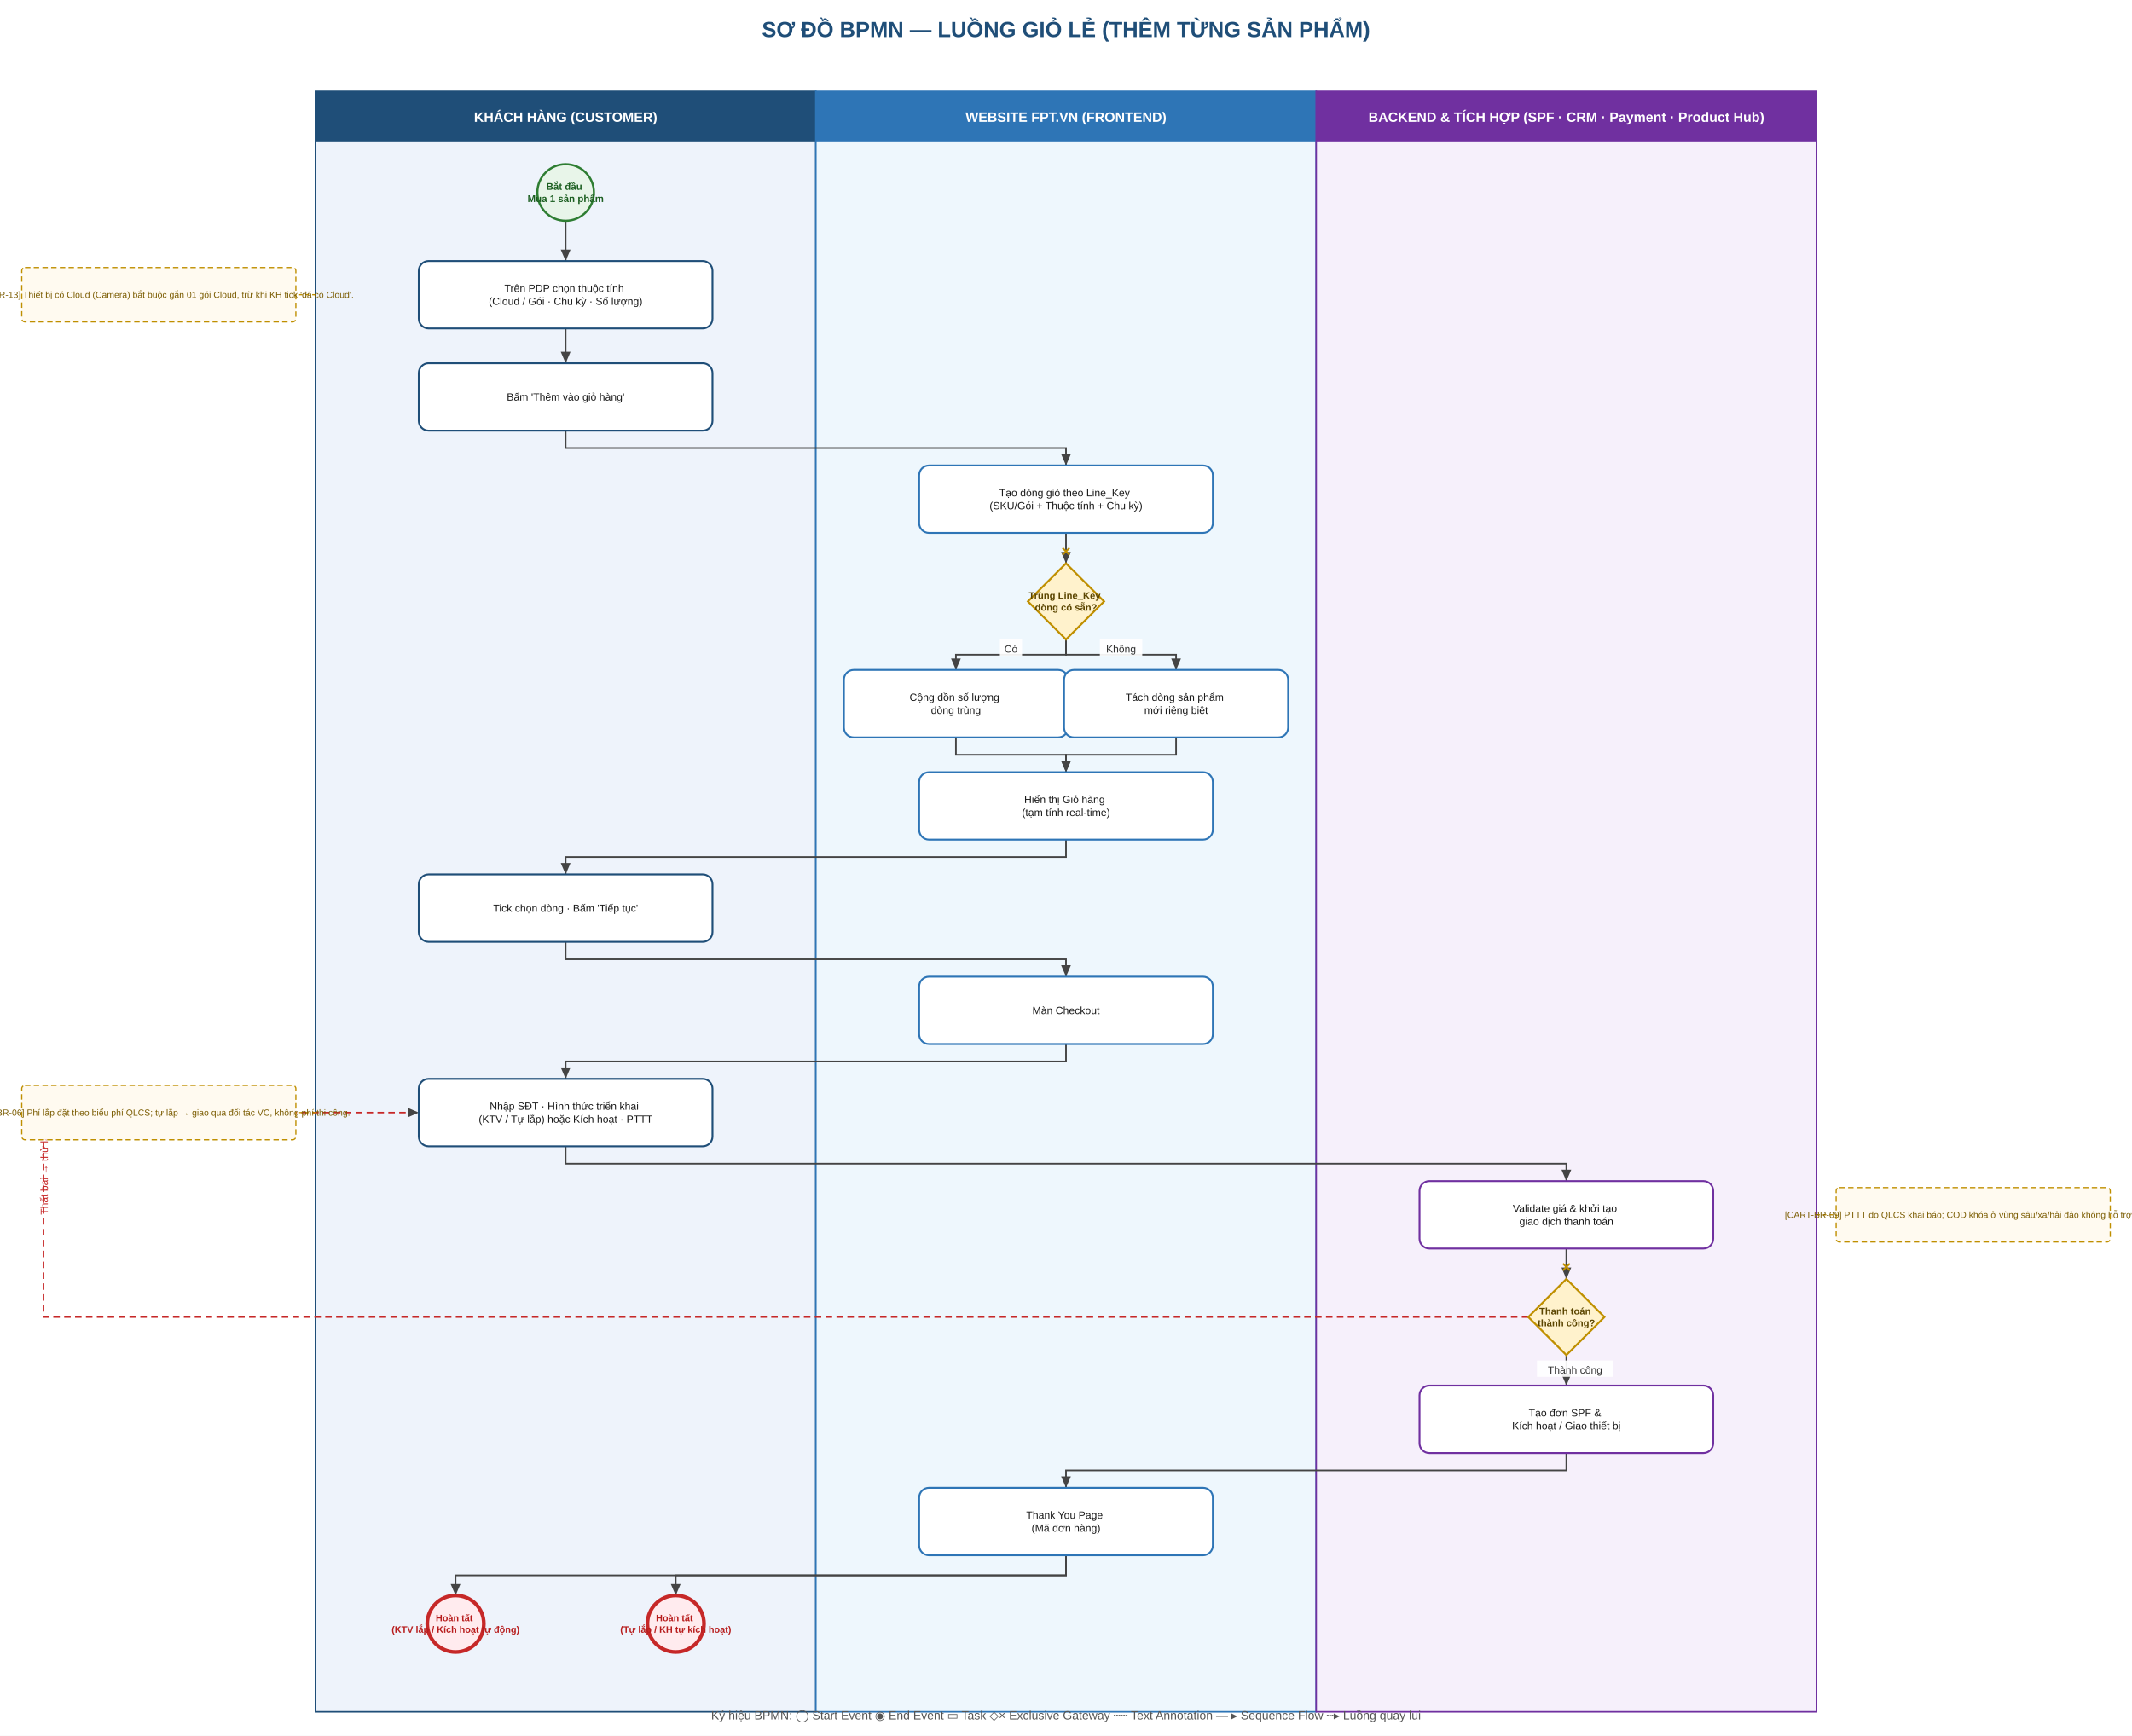
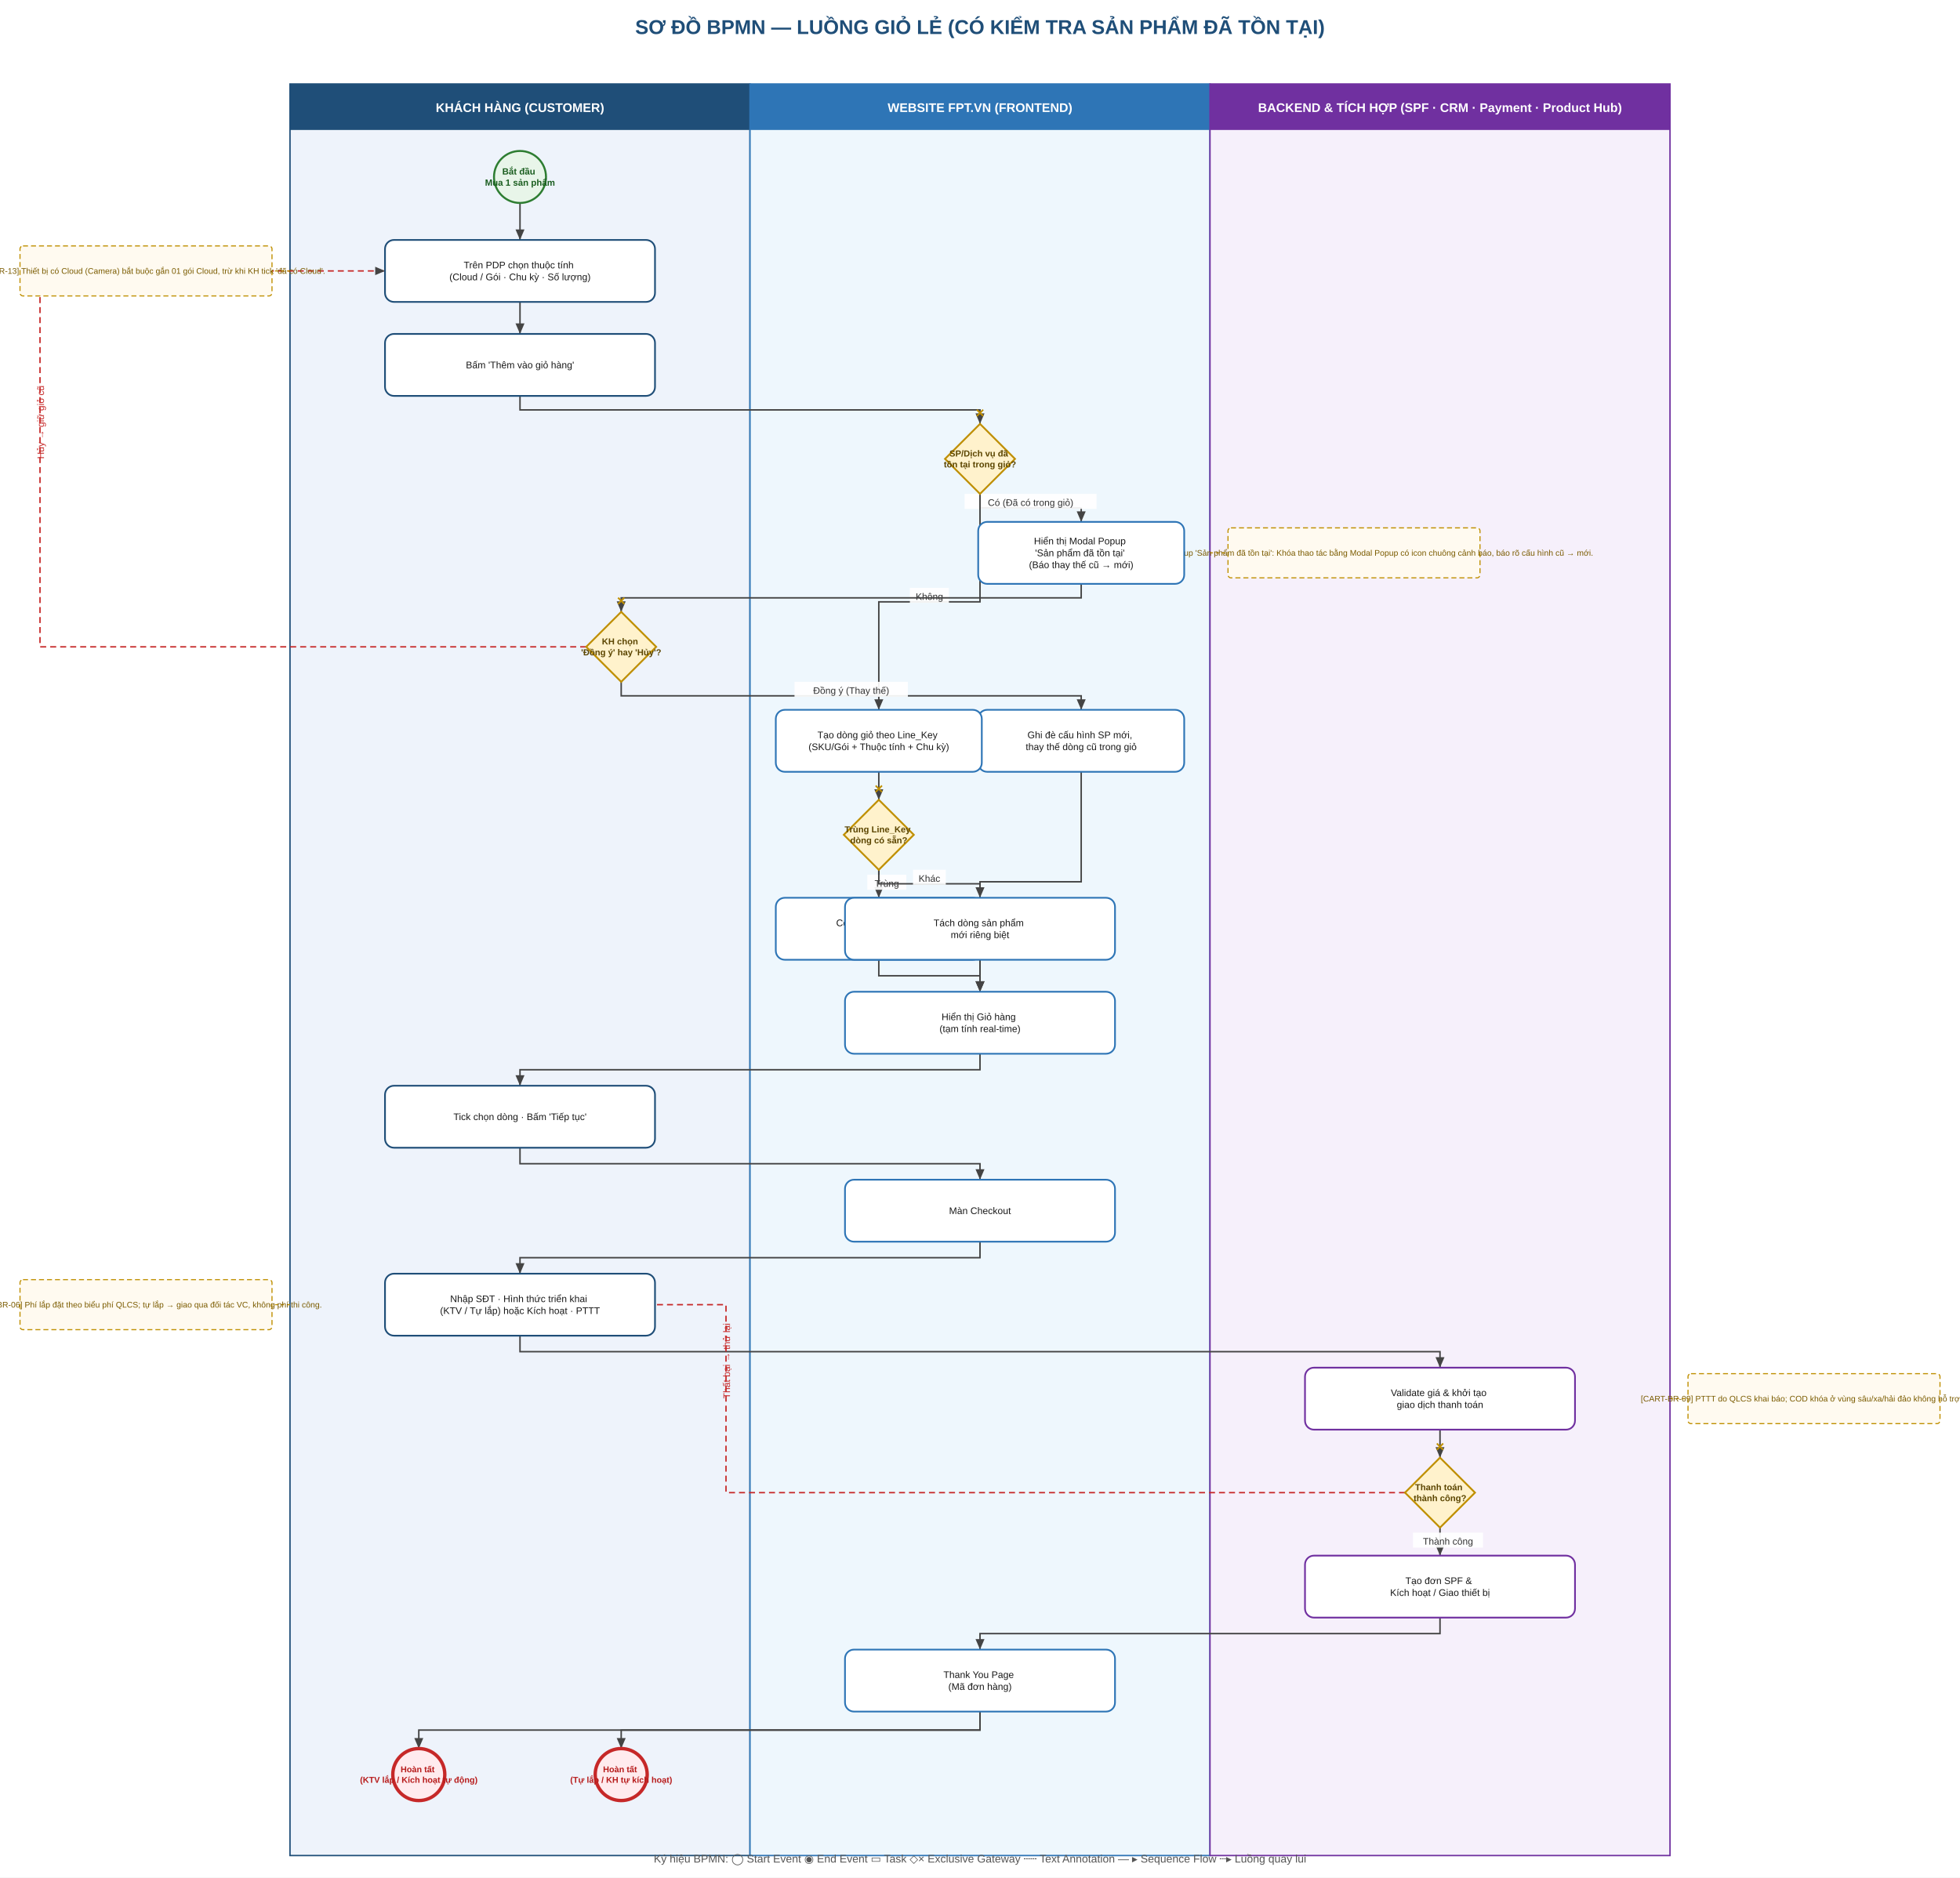
- <svg xmlns="http://www.w3.org/2000/svg" width="1960" height="1596" viewBox="0 0 1960 1596" font-family="Arial, sans-serif">
-   <rect x="0" y="0" width="1960" height="1596" fill="#ffffff" />
-   <text x="980.0" y="34" font-size="20" font-weight="bold" fill="#1f4e78" text-anchor="middle">SƠ ĐỒ BPMN — LUỒNG GIỎ LẺ (THÊM TỪNG SẢN PHẨM)</text>
+ <svg xmlns="http://www.w3.org/2000/svg" width="1960" height="1878" viewBox="0 0 1960 1878" font-family="Arial, sans-serif">
+   <rect x="0" y="0" width="1960" height="1878" fill="#ffffff" />
+   <text x="980.0" y="34" font-size="20" font-weight="bold" fill="#1f4e78" text-anchor="middle">SƠ ĐỒ BPMN — LUỒNG GIỎ LẺ (CÓ KIỂM TRA SẢN PHẨM ĐÃ TỒN TẠI)</text>
  <defs>
    <marker id="arr" markerWidth="9" markerHeight="9" refX="7" refY="3" orient="auto" markerUnits="strokeWidth">
      <path d="M0,0 L7,3 L0,6 Z" fill="#444" />
    </marker>
  </defs>
-   <rect x="290" y="84" width="460" height="1490" fill="#eef3fb" stroke="#1f4e78" stroke-width="1.4" />
+   <rect x="290" y="84" width="460" height="1772" fill="#eef3fb" stroke="#1f4e78" stroke-width="1.4" />
  <rect x="290" y="84" width="460" height="46" fill="#1f4e78" />
  <text x="520.0" y="112.0" font-size="12.5" font-weight="bold" fill="#ffffff" text-anchor="middle">KHÁCH HÀNG (CUSTOMER)</text>
-   <rect x="750" y="84" width="460" height="1490" fill="#eef7fd" stroke="#2e75b6" stroke-width="1.4" />
+   <rect x="750" y="84" width="460" height="1772" fill="#eef7fd" stroke="#2e75b6" stroke-width="1.4" />
  <rect x="750" y="84" width="460" height="46" fill="#2e75b6" />
  <text x="980.0" y="112.0" font-size="12.5" font-weight="bold" fill="#ffffff" text-anchor="middle">WEBSITE FPT.VN (FRONTEND)</text>
-   <rect x="1210" y="84" width="460" height="1490" fill="#f6f0fb" stroke="#7030a0" stroke-width="1.4" />
+   <rect x="1210" y="84" width="460" height="1772" fill="#f6f0fb" stroke="#7030a0" stroke-width="1.4" />
  <rect x="1210" y="84" width="460" height="46" fill="#7030a0" />
  <text x="1440.0" y="112.0" font-size="12.5" font-weight="bold" fill="#ffffff" text-anchor="middle">BACKEND &amp; TÍCH HỢP (SPF · CRM · Payment · Product Hub)</text>
  <path d="M520.0,203.0 L520.0,240.0" fill="none" stroke="#444" stroke-width="1.5" marker-end="url(#arr)" />
  <path d="M520.0,302.0 L520.0,334.0" fill="none" stroke="#444" stroke-width="1.5" marker-end="url(#arr)" />
-   <path d="M520.0,396.0 L520.0,412.0 L980.0,412.0 L980.0,428.0" fill="none" stroke="#444" stroke-width="1.5" marker-end="url(#arr)" />
-   <path d="M980.0,490.0 L980.0,518.0" fill="none" stroke="#444" stroke-width="1.5" marker-end="url(#arr)" />
-   <path d="M980.0,588.0 L980.0,602.0 L878.8,602.0 L878.8,616.0" fill="none" stroke="#444" stroke-width="1.5" marker-end="url(#arr)" />
-   <rect x="919.2" y="588.0" width="20.4" height="15" fill="#ffffff" opacity="0.92" />
-   <text x="929.4" y="600.0" font-size="9.5" fill="#333" text-anchor="middle">Có</text>
-   <path d="M980.0,588.0 L980.0,602.0 L1081.2,602.0 L1081.2,616.0" fill="none" stroke="#444" stroke-width="1.5" marker-end="url(#arr)" />
-   <rect x="1011.1" y="588.0" width="39.0" height="15" fill="#ffffff" opacity="0.92" />
-   <text x="1030.6" y="600.0" font-size="9.5" fill="#333" text-anchor="middle">Không</text>
-   <path d="M878.8,678.0 L878.8,694.0 L980.0,694.0 L980.0,710.0" fill="none" stroke="#444" stroke-width="1.5" marker-end="url(#arr)" />
-   <path d="M1081.2,678.0 L1081.2,694.0 L980.0,694.0 L980.0,710.0" fill="none" stroke="#444" stroke-width="1.5" marker-end="url(#arr)" />
-   <path d="M980.0,772.0 L980.0,788.0 L520.0,788.0 L520.0,804.0" fill="none" stroke="#444" stroke-width="1.5" marker-end="url(#arr)" />
-   <path d="M520.0,866.0 L520.0,882.0 L980.0,882.0 L980.0,898.0" fill="none" stroke="#444" stroke-width="1.5" marker-end="url(#arr)" />
-   <path d="M980.0,960.0 L980.0,976.0 L520.0,976.0 L520.0,992.0" fill="none" stroke="#444" stroke-width="1.5" marker-end="url(#arr)" />
-   <path d="M520.0,1054.0 L520.0,1070.0 L1440.0,1070.0 L1440.0,1086.0" fill="none" stroke="#444" stroke-width="1.5" marker-end="url(#arr)" />
-   <path d="M1440.0,1148.0 L1440.0,1176.0" fill="none" stroke="#444" stroke-width="1.5" marker-end="url(#arr)" />
-   <path d="M1440.0,1246.0 L1440.0,1274.0" fill="none" stroke="#444" stroke-width="1.5" marker-end="url(#arr)" />
-   <rect x="1413.0" y="1251.0" width="70.0" height="15" fill="#ffffff" opacity="0.92" />
-   <text x="1448.0" y="1263.0" font-size="9.5" fill="#333" text-anchor="middle">Thành công</text>
-   <path d="M1440.0,1336.0 L1440.0,1352.0 L980.0,1352.0 L980.0,1368.0" fill="none" stroke="#444" stroke-width="1.5" marker-end="url(#arr)" />
-   <path d="M980.0,1430.0 L980.0,1448.5 L418.8,1448.5 L418.8,1467.0" fill="none" stroke="#444" stroke-width="1.5" marker-end="url(#arr)" />
-   <path d="M980.0,1430.0 L980.0,1448.5 L621.2,1448.5 L621.2,1467.0" fill="none" stroke="#444" stroke-width="1.5" marker-end="url(#arr)" />
-   <path d="M1405.0,1211.0 L40,1211.0 L40,1023.0 L385.0,1023.0" fill="none" stroke="#c62828" stroke-width="1.4" stroke-dasharray="6,4" marker-end="url(#arr)" />
-   <text x="44" y="1117.0" font-size="9.5" fill="#c62828" text-anchor="start" transform="rotate(-90 44 1117.0)">Thất bại → thử lại</text>
+   <path d="M520.0,396.0 L520.0,410.0 L980.0,410.0 L980.0,424.0" fill="none" stroke="#444" stroke-width="1.5" marker-end="url(#arr)" />
+   <path d="M980.0,494.0 L980.0,508.0 L1081.2,508.0 L1081.2,522.0" fill="none" stroke="#444" stroke-width="1.5" marker-end="url(#arr)" />
+   <rect x="964.6" y="494.0" width="132.0" height="15" fill="#ffffff" opacity="0.92" />
+   <text x="1030.6" y="506.0" font-size="9.5" fill="#333" text-anchor="middle">Có (Đã có trong giỏ)</text>
+   <path d="M980.0,494.0 L980.0,602.0 L878.8,602.0 L878.8,710.0" fill="none" stroke="#444" stroke-width="1.5" marker-end="url(#arr)" />
+   <rect x="909.9" y="588.0" width="39.0" height="15" fill="#ffffff" opacity="0.92" />
+   <text x="929.4" y="600.0" font-size="9.5" fill="#333" text-anchor="middle">Không</text>
+   <path d="M1081.2,584.0 L1081.2,598.0 L621.2,598.0 L621.2,612.0" fill="none" stroke="#444" stroke-width="1.5" marker-end="url(#arr)" />
+   <path d="M621.2,682.0 L621.2,696.0 L1081.2,696.0 L1081.2,710.0" fill="none" stroke="#444" stroke-width="1.5" marker-end="url(#arr)" />
+   <rect x="794.5" y="682.0" width="113.4" height="15" fill="#ffffff" opacity="0.92" />
+   <text x="851.2" y="694.0" font-size="9.5" fill="#333" text-anchor="middle">Đồng ý (Thay thế)</text>
+   <path d="M878.8,772.0 L878.8,800.0" fill="none" stroke="#444" stroke-width="1.5" marker-end="url(#arr)" />
+   <path d="M878.8,870.0 L878.8,898.0" fill="none" stroke="#444" stroke-width="1.5" marker-end="url(#arr)" />
+   <rect x="867.3" y="875.0" width="39.0" height="15" fill="#ffffff" opacity="0.92" />
+   <text x="886.8" y="887.0" font-size="9.5" fill="#333" text-anchor="middle">Trùng</text>
+   <path d="M878.8,870.0 L878.8,884.0 L980.0,884.0 L980.0,898.0" fill="none" stroke="#444" stroke-width="1.5" marker-end="url(#arr)" />
+   <rect x="913.0" y="870.0" width="32.8" height="15" fill="#ffffff" opacity="0.92" />
+   <text x="929.4" y="882.0" font-size="9.5" fill="#333" text-anchor="middle">Khác</text>
+   <path d="M1081.2,772.0 L1081.2,882.0 L980.0,882.0 L980.0,992.0" fill="none" stroke="#444" stroke-width="1.5" marker-end="url(#arr)" />
+   <path d="M878.8,960.0 L878.8,976.0 L980.0,976.0 L980.0,992.0" fill="none" stroke="#444" stroke-width="1.5" marker-end="url(#arr)" />
+   <path d="M980.0,960.0 L980.0,992.0" fill="none" stroke="#444" stroke-width="1.5" marker-end="url(#arr)" />
+   <path d="M980.0,1054.0 L980.0,1070.0 L520.0,1070.0 L520.0,1086.0" fill="none" stroke="#444" stroke-width="1.5" marker-end="url(#arr)" />
+   <path d="M520.0,1148.0 L520.0,1164.0 L980.0,1164.0 L980.0,1180.0" fill="none" stroke="#444" stroke-width="1.5" marker-end="url(#arr)" />
+   <path d="M980.0,1242.0 L980.0,1258.0 L520.0,1258.0 L520.0,1274.0" fill="none" stroke="#444" stroke-width="1.5" marker-end="url(#arr)" />
+   <path d="M520.0,1336.0 L520.0,1352.0 L1440.0,1352.0 L1440.0,1368.0" fill="none" stroke="#444" stroke-width="1.5" marker-end="url(#arr)" />
+   <path d="M1440.0,1430.0 L1440.0,1458.0" fill="none" stroke="#444" stroke-width="1.5" marker-end="url(#arr)" />
+   <path d="M1440.0,1528.0 L1440.0,1556.0" fill="none" stroke="#444" stroke-width="1.5" marker-end="url(#arr)" />
+   <rect x="1413.0" y="1533.0" width="70.0" height="15" fill="#ffffff" opacity="0.92" />
+   <text x="1448.0" y="1545.0" font-size="9.5" fill="#333" text-anchor="middle">Thành công</text>
+   <path d="M1440.0,1618.0 L1440.0,1634.0 L980.0,1634.0 L980.0,1650.0" fill="none" stroke="#444" stroke-width="1.5" marker-end="url(#arr)" />
+   <path d="M980.0,1712.0 L980.0,1730.5 L418.8,1730.5 L418.8,1749.0" fill="none" stroke="#444" stroke-width="1.5" marker-end="url(#arr)" />
+   <path d="M980.0,1712.0 L980.0,1730.5 L621.2,1730.5 L621.2,1749.0" fill="none" stroke="#444" stroke-width="1.5" marker-end="url(#arr)" />
+   <path d="M586.2,647.0 L40,647.0 L40,271.0 L385.0,271.0" fill="none" stroke="#c62828" stroke-width="1.4" stroke-dasharray="6,4" marker-end="url(#arr)" />
+   <text x="44" y="459.0" font-size="9.5" fill="#c62828" text-anchor="start" transform="rotate(-90 44 459.0)">Hủy → giữ giỏ cũ</text>
+   <path d="M1405.0,1493.0 L726,1493.0 L726,1305.0 L385.0,1305.0" fill="none" stroke="#c62828" stroke-width="1.4" stroke-dasharray="6,4" marker-end="url(#arr)" />
+   <text x="730" y="1399.0" font-size="9.5" fill="#c62828" text-anchor="start" transform="rotate(-90 730 1399.0)">Thất bại → thử lại</text>
+   <path d="M1210,553.0 L1228,553.0" stroke="#bf8f00" stroke-width="1.1" stroke-dasharray="3,3" />
+   <rect x="1228" y="528.0" width="252" height="50" fill="#fffaf0" stroke="#bf8f00" stroke-width="1.1" stroke-dasharray="5,3" rx="3" />
+   <text x="1354.0" y="555.87" font-size="8.2" fill="#7a5b00" font-weight="normal" text-anchor="middle">
+     <tspan x="1354.0" dy="0"> [CART-BR-14] Popup 'Sản phẩm đã tồn tại': Khóa thao tác bằng Modal Popup có icon chuông cảnh báo, báo rõ cấu hình cũ → mới.</tspan>
+   </text>
  <path d="M290,271.0 L272,271.0" stroke="#bf8f00" stroke-width="1.1" stroke-dasharray="3,3" />
  <rect x="20" y="246.0" width="252" height="50" fill="#fffaf0" stroke="#bf8f00" stroke-width="1.1" stroke-dasharray="5,3" rx="3" />
  <text x="146.0" y="273.87" font-size="8.2" fill="#7a5b00" font-weight="normal" text-anchor="middle">
    <tspan x="146.0" dy="0">[CART-BR-13] Thiết bị có Cloud (Camera) bắt buộc gắn 01 gói Cloud, trừ khi KH tick 'đã có Cloud'.</tspan>
  </text>
-   <path d="M290,1023.0 L272,1023.0" stroke="#bf8f00" stroke-width="1.1" stroke-dasharray="3,3" />
-   <rect x="20" y="998.0" width="252" height="50" fill="#fffaf0" stroke="#bf8f00" stroke-width="1.1" stroke-dasharray="5,3" rx="3" />
-   <text x="146.0" y="1025.87" font-size="8.2" fill="#7a5b00" font-weight="normal" text-anchor="middle">
+   <path d="M290,1305.0 L272,1305.0" stroke="#bf8f00" stroke-width="1.1" stroke-dasharray="3,3" />
+   <rect x="20" y="1280.0" width="252" height="50" fill="#fffaf0" stroke="#bf8f00" stroke-width="1.1" stroke-dasharray="5,3" rx="3" />
+   <text x="146.0" y="1307.87" font-size="8.2" fill="#7a5b00" font-weight="normal" text-anchor="middle">
    <tspan x="146.0" dy="0">[CART-BR-06] Phí lắp đặt theo biểu phí QLCS; tự lắp → giao qua đối tác VC, không phí thi công.</tspan>
  </text>
-   <path d="M1670,1117.0 L1688,1117.0" stroke="#bf8f00" stroke-width="1.1" stroke-dasharray="3,3" />
-   <rect x="1688" y="1092.0" width="252" height="50" fill="#fffaf0" stroke="#bf8f00" stroke-width="1.1" stroke-dasharray="5,3" rx="3" />
-   <text x="1814.0" y="1119.87" font-size="8.2" fill="#7a5b00" font-weight="normal" text-anchor="middle">
+   <path d="M1670,1399.0 L1688,1399.0" stroke="#bf8f00" stroke-width="1.1" stroke-dasharray="3,3" />
+   <rect x="1688" y="1374.0" width="252" height="50" fill="#fffaf0" stroke="#bf8f00" stroke-width="1.1" stroke-dasharray="5,3" rx="3" />
+   <text x="1814.0" y="1401.87" font-size="8.2" fill="#7a5b00" font-weight="normal" text-anchor="middle">
    <tspan x="1814.0" dy="0">[CART-BR-09] PTTT do QLCS khai báo; COD khóa ở vùng sâu/xa/hải đảo không hỗ trợ thu hộ.</tspan>
  </text>
  <circle cx="520.0" cy="177.0" r="26" fill="#e8f5e9" stroke="#2e7d32" stroke-width="2" />
  <text x="520.0" y="174.57" font-size="9" fill="#1b5e20" font-weight="bold" text-anchor="middle">
    <tspan x="520.0" dy="0">Bắt đầu</tspan>
    <tspan x="520.0" dy="11.16">Mua 1 sản phẩm</tspan>
  </text>
  <rect x="385.0" y="240.0" width="270" height="62" rx="9" fill="#ffffff" stroke="#1f4e78" stroke-width="1.7" />
  <text x="520.0" y="268.408" font-size="9.6" fill="#1a1a1a" font-weight="normal" text-anchor="middle">
    <tspan x="520.0" dy="0">Trên PDP chọn thuộc tính</tspan>
    <tspan x="520.0" dy="11.904">(Cloud / Gói · Chu kỳ · Số lượng)</tspan>
  </text>
  <rect x="385.0" y="334.0" width="270" height="62" rx="9" fill="#ffffff" stroke="#1f4e78" stroke-width="1.7" />
  <text x="520.0" y="368.36" font-size="9.6" fill="#1a1a1a" font-weight="normal" text-anchor="middle">
    <tspan x="520.0" dy="0">Bấm 'Thêm vào giỏ hàng'</tspan>
  </text>
-   <rect x="845.0" y="428.0" width="270" height="62" rx="9" fill="#ffffff" stroke="#2e75b6" stroke-width="1.7" />
-   <text x="980.0" y="456.408" font-size="9.6" fill="#1a1a1a" font-weight="normal" text-anchor="middle">
-     <tspan x="980.0" dy="0">Tạo dòng giỏ theo Line_Key</tspan>
-     <tspan x="980.0" dy="11.904">(SKU/Gói + Thuộc tính + Chu kỳ)</tspan>
+   <polygon points="980.0,424.0 1015.0,459.0 980.0,494.0 945.0,459.0" fill="#fff2cc" stroke="#bf8f00" stroke-width="1.8" />
+   <text x="980.0" y="418.0" font-size="15" font-weight="bold" fill="#bf8f00" text-anchor="middle">×</text>
+   <text x="980.0" y="456.624" font-size="8.8" fill="#5b4500" font-weight="bold" text-anchor="middle">
+     <tspan x="980.0" dy="0">SP/Dịch vụ đã</tspan>
+     <tspan x="980.0" dy="10.912">tồn tại trong giỏ?</tspan>
  </text>
-   <polygon points="980.0,518.0 1015.0,553.0 980.0,588.0 945.0,553.0" fill="#fff2cc" stroke="#bf8f00" stroke-width="1.8" />
-   <text x="980.0" y="512.0" font-size="15" font-weight="bold" fill="#bf8f00" text-anchor="middle">×</text>
-   <text x="980.0" y="550.624" font-size="8.8" fill="#5b4500" font-weight="bold" text-anchor="middle">
-     <tspan x="980.0" dy="0">Trùng Line_Key</tspan>
-     <tspan x="980.0" dy="10.912">dòng có sẵn?</tspan>
+   <rect x="978.2" y="522.0" width="206" height="62" rx="9" fill="#ffffff" stroke="#2e75b6" stroke-width="1.7" />
+   <text x="1081.2" y="544.456" font-size="9.6" fill="#1a1a1a" font-weight="normal" text-anchor="middle">
+     <tspan x="1081.2" dy="0">Hiển thị Modal Popup</tspan>
+     <tspan x="1081.2" dy="11.904">'Sản phẩm đã tồn tại'</tspan>
+     <tspan x="1081.2" dy="11.904">(Báo thay thế cũ → mới)</tspan>
  </text>
-   <rect x="775.8" y="616.0" width="206" height="62" rx="9" fill="#ffffff" stroke="#2e75b6" stroke-width="1.7" />
-   <text x="878.8" y="644.408" font-size="9.6" fill="#1a1a1a" font-weight="normal" text-anchor="middle">
+   <polygon points="621.2,612.0 656.2,647.0 621.2,682.0 586.2,647.0" fill="#fff2cc" stroke="#bf8f00" stroke-width="1.8" />
+   <text x="621.2" y="606.0" font-size="15" font-weight="bold" fill="#bf8f00" text-anchor="middle">×</text>
+   <text x="621.2" y="644.624" font-size="8.8" fill="#5b4500" font-weight="bold" text-anchor="middle">
+     <tspan x="621.2" dy="0">KH chọn</tspan>
+     <tspan x="621.2" dy="10.912">'Đồng ý' hay 'Hủy'?</tspan>
+   </text>
+   <rect x="978.2" y="710.0" width="206" height="62" rx="9" fill="#ffffff" stroke="#2e75b6" stroke-width="1.7" />
+   <text x="1081.2" y="738.408" font-size="9.6" fill="#1a1a1a" font-weight="normal" text-anchor="middle">
+     <tspan x="1081.2" dy="0">Ghi đè cấu hình SP mới,</tspan>
+     <tspan x="1081.2" dy="11.904">thay thế dòng cũ trong giỏ</tspan>
+   </text>
+   <rect x="775.8" y="710.0" width="206" height="62" rx="9" fill="#ffffff" stroke="#2e75b6" stroke-width="1.7" />
+   <text x="878.8" y="738.408" font-size="9.6" fill="#1a1a1a" font-weight="normal" text-anchor="middle">
+     <tspan x="878.8" dy="0">Tạo dòng giỏ theo Line_Key</tspan>
+     <tspan x="878.8" dy="11.904">(SKU/Gói + Thuộc tính + Chu kỳ)</tspan>
+   </text>
+   <polygon points="878.8,800.0 913.8,835.0 878.8,870.0 843.8,835.0" fill="#fff2cc" stroke="#bf8f00" stroke-width="1.8" />
+   <text x="878.8" y="794.0" font-size="15" font-weight="bold" fill="#bf8f00" text-anchor="middle">×</text>
+   <text x="878.8" y="832.624" font-size="8.8" fill="#5b4500" font-weight="bold" text-anchor="middle">
+     <tspan x="878.8" dy="0">Trùng Line_Key</tspan>
+     <tspan x="878.8" dy="10.912">dòng có sẵn?</tspan>
+   </text>
+   <rect x="775.8" y="898.0" width="206" height="62" rx="9" fill="#ffffff" stroke="#2e75b6" stroke-width="1.7" />
+   <text x="878.8" y="926.408" font-size="9.6" fill="#1a1a1a" font-weight="normal" text-anchor="middle">
    <tspan x="878.8" dy="0">Cộng dồn số lượng</tspan>
    <tspan x="878.8" dy="11.904">dòng trùng</tspan>
  </text>
-   <rect x="978.2" y="616.0" width="206" height="62" rx="9" fill="#ffffff" stroke="#2e75b6" stroke-width="1.7" />
-   <text x="1081.2" y="644.408" font-size="9.6" fill="#1a1a1a" font-weight="normal" text-anchor="middle">
-     <tspan x="1081.2" dy="0">Tách dòng sản phẩm</tspan>
-     <tspan x="1081.2" dy="11.904">mới riêng biệt</tspan>
+   <rect x="845.0" y="898.0" width="270" height="62" rx="9" fill="#ffffff" stroke="#2e75b6" stroke-width="1.7" />
+   <text x="980.0" y="926.408" font-size="9.6" fill="#1a1a1a" font-weight="normal" text-anchor="middle">
+     <tspan x="980.0" dy="0">Tách dòng sản phẩm</tspan>
+     <tspan x="980.0" dy="11.904">mới riêng biệt</tspan>
  </text>
-   <rect x="845.0" y="710.0" width="270" height="62" rx="9" fill="#ffffff" stroke="#2e75b6" stroke-width="1.7" />
-   <text x="980.0" y="738.408" font-size="9.6" fill="#1a1a1a" font-weight="normal" text-anchor="middle">
+   <rect x="845.0" y="992.0" width="270" height="62" rx="9" fill="#ffffff" stroke="#2e75b6" stroke-width="1.7" />
+   <text x="980.0" y="1020.408" font-size="9.6" fill="#1a1a1a" font-weight="normal" text-anchor="middle">
    <tspan x="980.0" dy="0">Hiển thị Giỏ hàng</tspan>
    <tspan x="980.0" dy="11.904">(tạm tính real-time)</tspan>
  </text>
-   <rect x="385.0" y="804.0" width="270" height="62" rx="9" fill="#ffffff" stroke="#1f4e78" stroke-width="1.7" />
-   <text x="520.0" y="838.36" font-size="9.6" fill="#1a1a1a" font-weight="normal" text-anchor="middle">
+   <rect x="385.0" y="1086.0" width="270" height="62" rx="9" fill="#ffffff" stroke="#1f4e78" stroke-width="1.7" />
+   <text x="520.0" y="1120.36" font-size="9.6" fill="#1a1a1a" font-weight="normal" text-anchor="middle">
    <tspan x="520.0" dy="0">Tick chọn dòng · Bấm 'Tiếp tục'</tspan>
  </text>
-   <rect x="845.0" y="898.0" width="270" height="62" rx="9" fill="#ffffff" stroke="#2e75b6" stroke-width="1.7" />
-   <text x="980.0" y="932.36" font-size="9.6" fill="#1a1a1a" font-weight="normal" text-anchor="middle">
+   <rect x="845.0" y="1180.0" width="270" height="62" rx="9" fill="#ffffff" stroke="#2e75b6" stroke-width="1.7" />
+   <text x="980.0" y="1214.36" font-size="9.6" fill="#1a1a1a" font-weight="normal" text-anchor="middle">
    <tspan x="980.0" dy="0">Màn Checkout</tspan>
  </text>
-   <rect x="385.0" y="992.0" width="270" height="62" rx="9" fill="#ffffff" stroke="#1f4e78" stroke-width="1.7" />
-   <text x="520.0" y="1020.408" font-size="9.6" fill="#1a1a1a" font-weight="normal" text-anchor="middle">
+   <rect x="385.0" y="1274.0" width="270" height="62" rx="9" fill="#ffffff" stroke="#1f4e78" stroke-width="1.7" />
+   <text x="520.0" y="1302.408" font-size="9.6" fill="#1a1a1a" font-weight="normal" text-anchor="middle">
    <tspan x="520.0" dy="0">Nhập SĐT · Hình thức triển khai</tspan>
    <tspan x="520.0" dy="11.904">(KTV / Tự lắp) hoặc Kích hoạt · PTTT</tspan>
  </text>
-   <rect x="1305.0" y="1086.0" width="270" height="62" rx="9" fill="#ffffff" stroke="#7030a0" stroke-width="1.7" />
-   <text x="1440.0" y="1114.408" font-size="9.6" fill="#1a1a1a" font-weight="normal" text-anchor="middle">
+   <rect x="1305.0" y="1368.0" width="270" height="62" rx="9" fill="#ffffff" stroke="#7030a0" stroke-width="1.7" />
+   <text x="1440.0" y="1396.408" font-size="9.6" fill="#1a1a1a" font-weight="normal" text-anchor="middle">
    <tspan x="1440.0" dy="0">Validate giá &amp; khởi tạo</tspan>
    <tspan x="1440.0" dy="11.904">giao dịch thanh toán</tspan>
  </text>
-   <polygon points="1440.0,1176.0 1475.0,1211.0 1440.0,1246.0 1405.0,1211.0" fill="#fff2cc" stroke="#bf8f00" stroke-width="1.8" />
-   <text x="1440.0" y="1170.0" font-size="15" font-weight="bold" fill="#bf8f00" text-anchor="middle">×</text>
-   <text x="1440.0" y="1208.624" font-size="8.8" fill="#5b4500" font-weight="bold" text-anchor="middle">
+   <polygon points="1440.0,1458.0 1475.0,1493.0 1440.0,1528.0 1405.0,1493.0" fill="#fff2cc" stroke="#bf8f00" stroke-width="1.8" />
+   <text x="1440.0" y="1452.0" font-size="15" font-weight="bold" fill="#bf8f00" text-anchor="middle">×</text>
+   <text x="1440.0" y="1490.624" font-size="8.8" fill="#5b4500" font-weight="bold" text-anchor="middle">
    <tspan x="1440.0" dy="0">Thanh toán</tspan>
    <tspan x="1440.0" dy="10.912">thành công?</tspan>
  </text>
-   <rect x="1305.0" y="1274.0" width="270" height="62" rx="9" fill="#ffffff" stroke="#7030a0" stroke-width="1.7" />
-   <text x="1440.0" y="1302.408" font-size="9.6" fill="#1a1a1a" font-weight="normal" text-anchor="middle">
+   <rect x="1305.0" y="1556.0" width="270" height="62" rx="9" fill="#ffffff" stroke="#7030a0" stroke-width="1.7" />
+   <text x="1440.0" y="1584.408" font-size="9.6" fill="#1a1a1a" font-weight="normal" text-anchor="middle">
    <tspan x="1440.0" dy="0">Tạo đơn SPF &amp;</tspan>
    <tspan x="1440.0" dy="11.904">Kích hoạt / Giao thiết bị</tspan>
  </text>
-   <rect x="845.0" y="1368.0" width="270" height="62" rx="9" fill="#ffffff" stroke="#2e75b6" stroke-width="1.7" />
-   <text x="980.0" y="1396.408" font-size="9.6" fill="#1a1a1a" font-weight="normal" text-anchor="middle">
+   <rect x="845.0" y="1650.0" width="270" height="62" rx="9" fill="#ffffff" stroke="#2e75b6" stroke-width="1.7" />
+   <text x="980.0" y="1678.408" font-size="9.6" fill="#1a1a1a" font-weight="normal" text-anchor="middle">
    <tspan x="980.0" dy="0">Thank You Page</tspan>
    <tspan x="980.0" dy="11.904">(Mã đơn hàng)</tspan>
  </text>
-   <circle cx="418.8" cy="1493.0" r="26" fill="#ffebee" stroke="#c62828" stroke-width="3.4" />
-   <text x="418.8" y="1490.705" font-size="8.5" fill="#b71c1c" font-weight="bold" text-anchor="middle">
+   <circle cx="418.8" cy="1775.0" r="26" fill="#ffebee" stroke="#c62828" stroke-width="3.4" />
+   <text x="418.8" y="1772.705" font-size="8.5" fill="#b71c1c" font-weight="bold" text-anchor="middle">
    <tspan x="418.8" dy="0">Hoàn tất</tspan>
    <tspan x="418.8" dy="10.54">(KTV lắp / Kích hoạt tự động)</tspan>
  </text>
-   <circle cx="621.2" cy="1493.0" r="26" fill="#ffebee" stroke="#c62828" stroke-width="3.4" />
-   <text x="621.2" y="1490.705" font-size="8.5" fill="#b71c1c" font-weight="bold" text-anchor="middle">
+   <circle cx="621.2" cy="1775.0" r="26" fill="#ffebee" stroke="#c62828" stroke-width="3.4" />
+   <text x="621.2" y="1772.705" font-size="8.5" fill="#b71c1c" font-weight="bold" text-anchor="middle">
    <tspan x="621.2" dy="0">Hoàn tất</tspan>
    <tspan x="621.2" dy="10.54">(Tự lắp / KH tự kích hoạt)</tspan>
  </text>
-   <text x="980.0" y="1581" font-size="11" fill="#555" text-anchor="middle">Ký hiệu BPMN:  ◯ Start Event   ◉ End Event   ▭ Task   ◇× Exclusive Gateway   ┄┄ Text Annotation   — ▸ Sequence Flow   ┄▸ Luồng quay lui</text>
+   <text x="980.0" y="1863" font-size="11" fill="#555" text-anchor="middle">Ký hiệu BPMN:  ◯ Start Event   ◉ End Event   ▭ Task   ◇× Exclusive Gateway   ┄┄ Text Annotation   — ▸ Sequence Flow   ┄▸ Luồng quay lui</text>
</svg>
